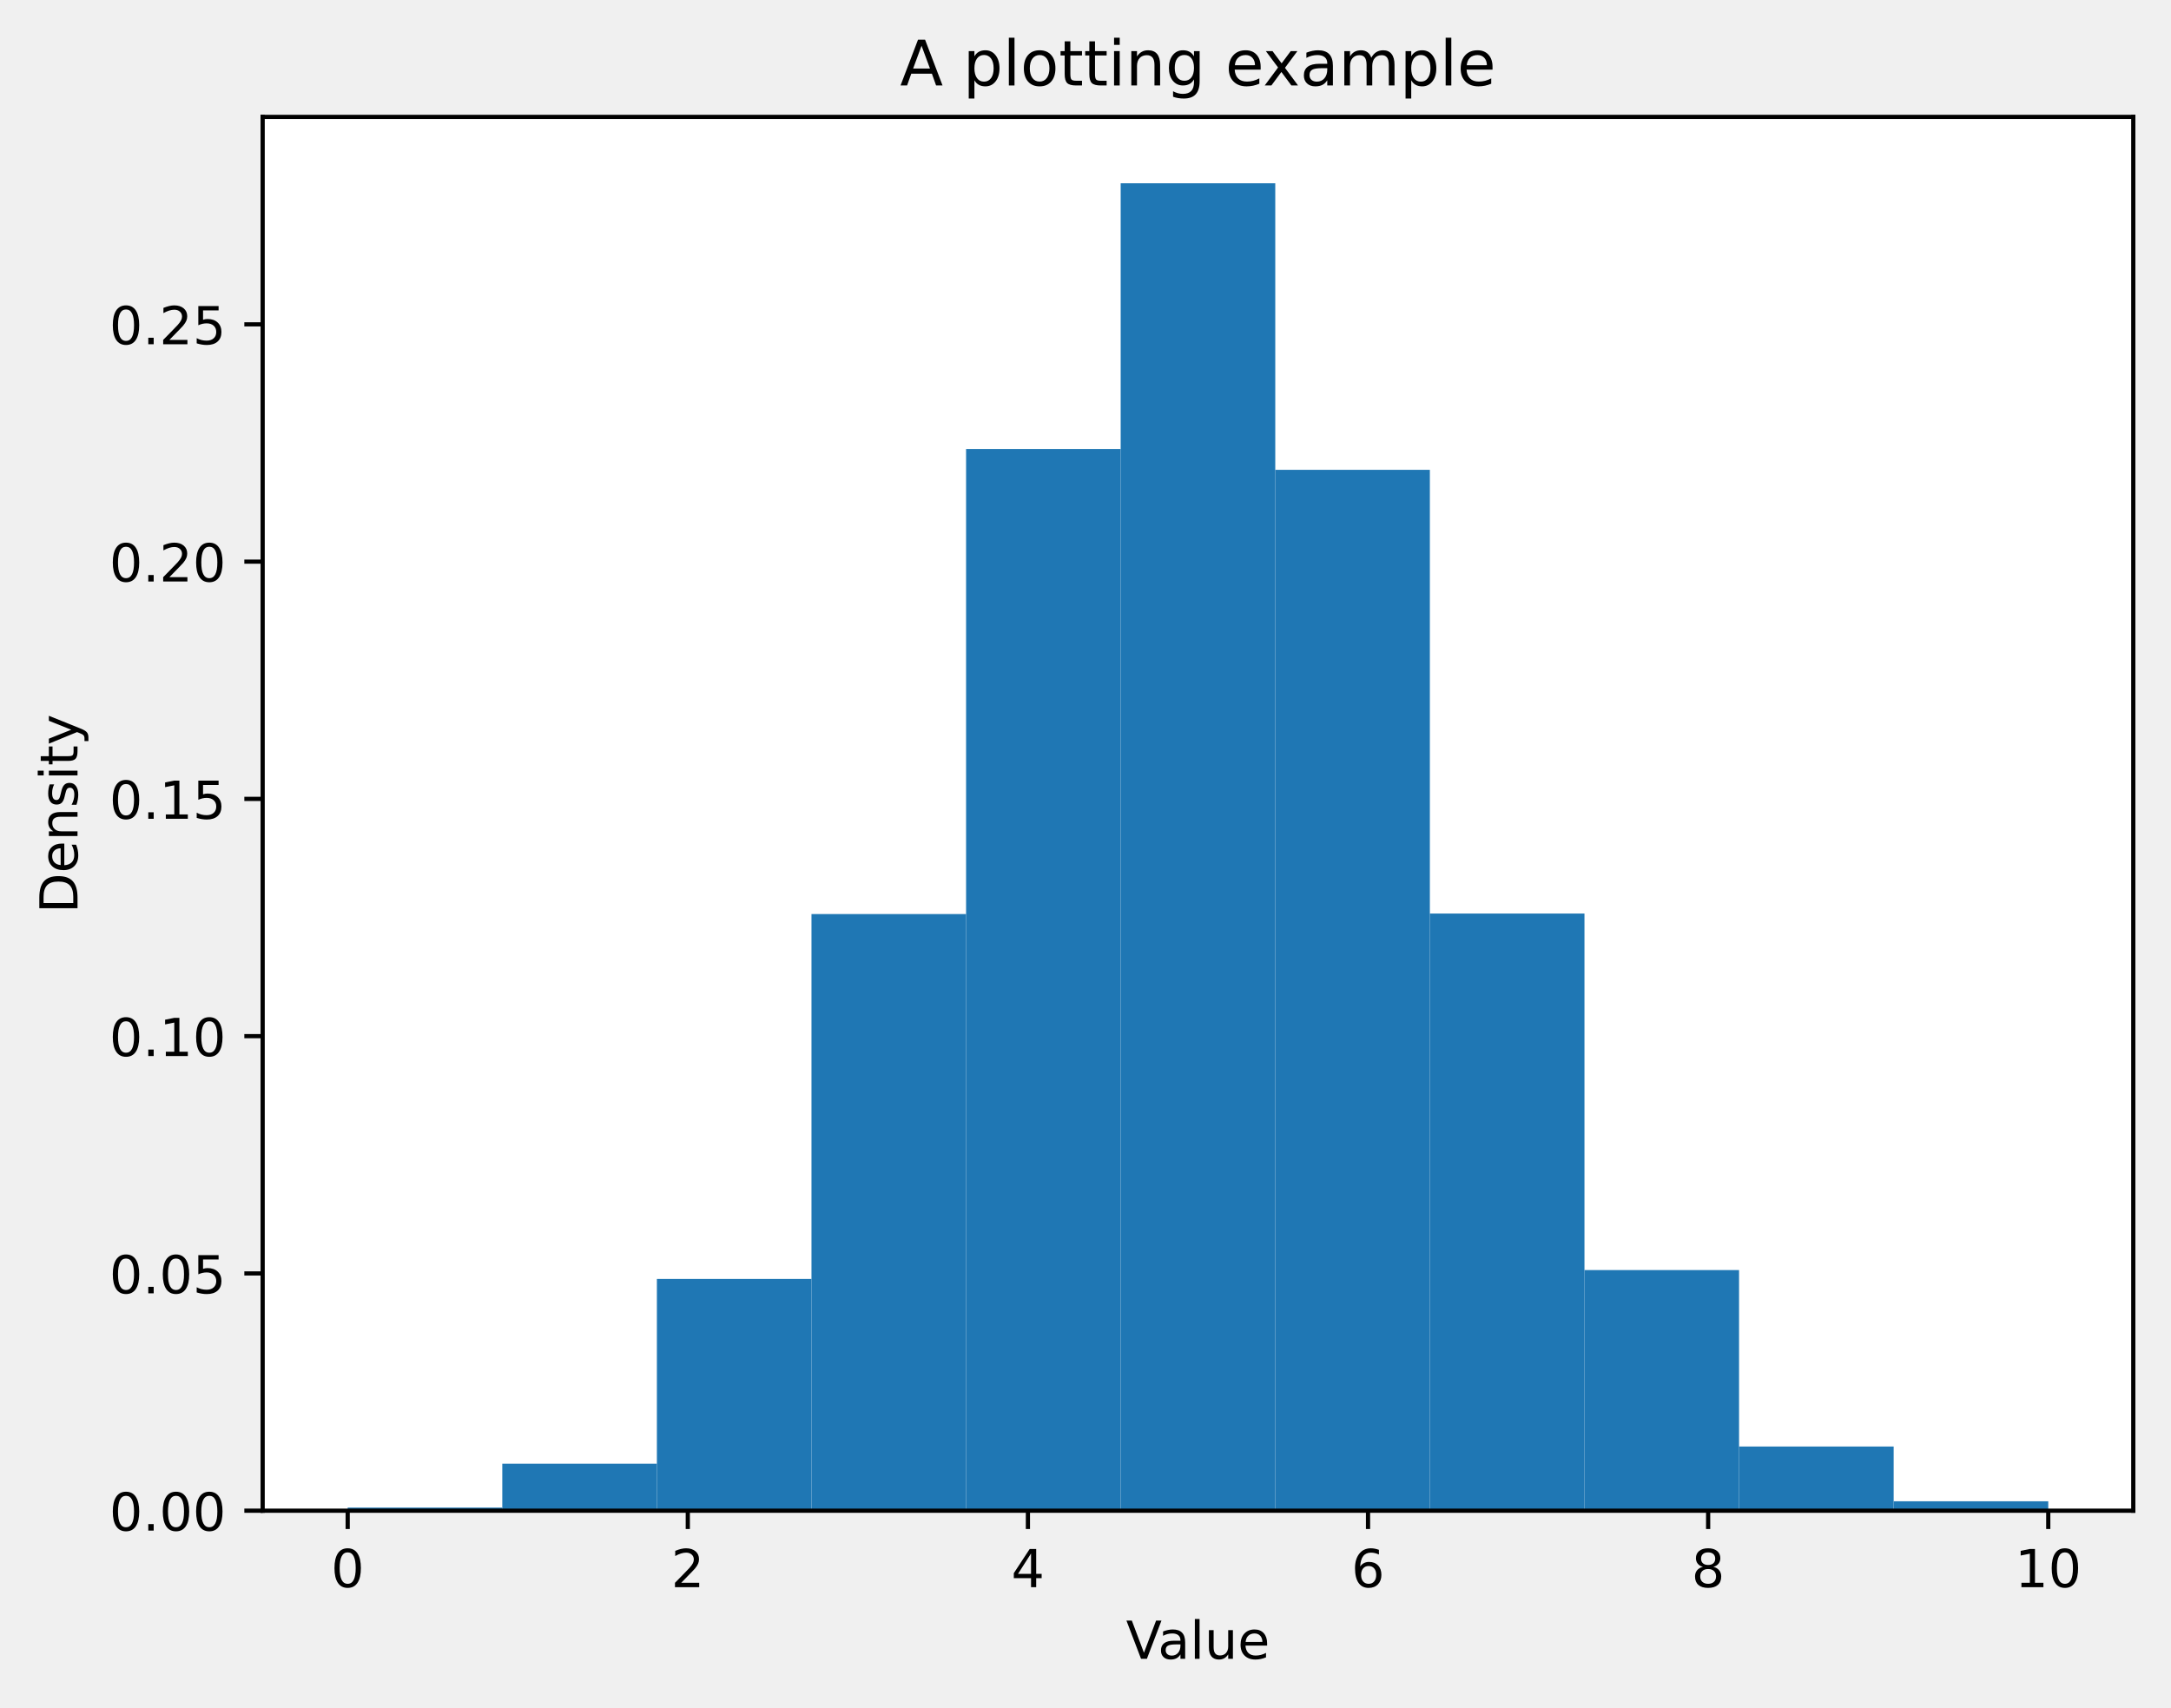
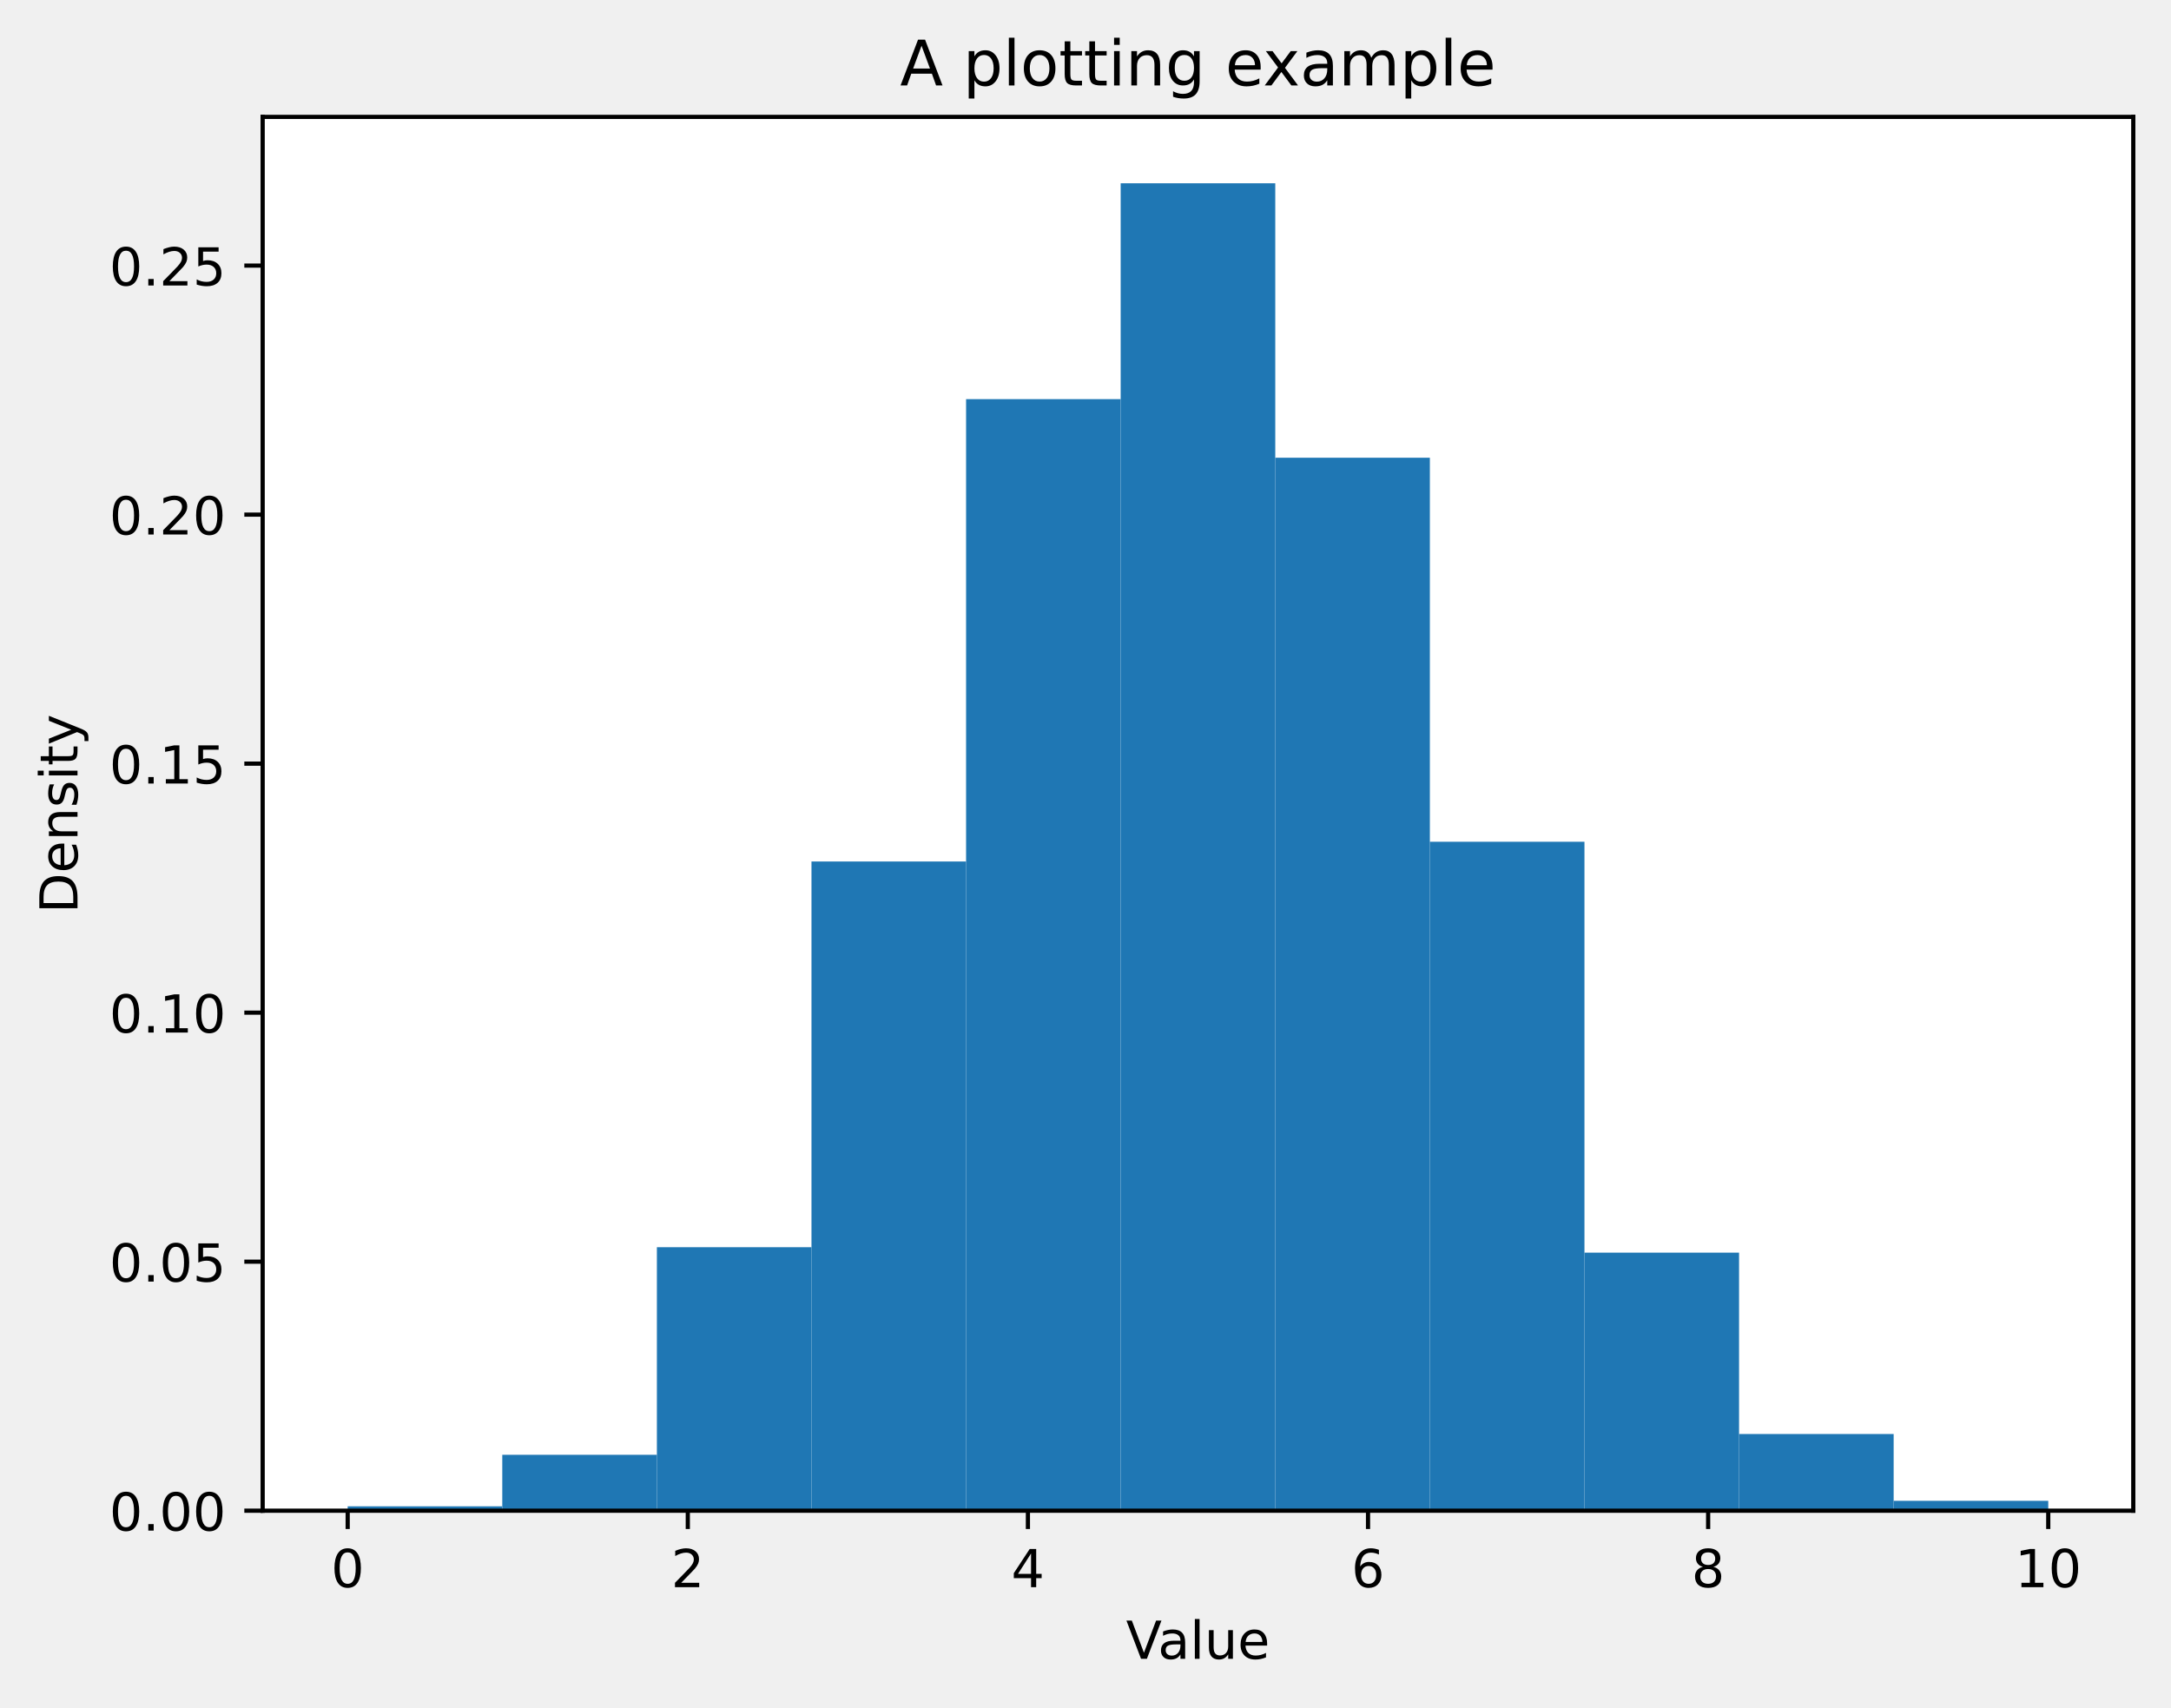
<svg xmlns="http://www.w3.org/2000/svg" xmlns:xlink="http://www.w3.org/1999/xlink" width="414.464pt" height="325.986pt" viewBox="0 0 414.464 325.986" version="1.1">
  <defs>
    <style type="text/css">*{stroke-linejoin: round; stroke-linecap: butt}</style>
  </defs>
  <g id="figure_1">
    <g id="patch_1">
      <path d="M 0 325.986  L 414.464 325.986  L 414.464 0  L 0 0  L 0 325.986  z " style="fill: none" />
    </g>
    <g id="axes_1">
      <g id="patch_2">
        <path d="M 50.144 288.43  L 407.264 288.43  L 407.264 22.318  L 50.144 22.318  z " style="fill: #ffffff" />
      </g>
      <g id="patch_3">
-         <path d="M 66.376 288.43  L 95.891 288.43  L 95.891 287.832  L 66.376 287.832  z " clip-path="url(#p391ea08da9)" style="fill: #1f77b4" />
+         <path d="M 66.376 288.43  L 95.891 288.43  L 95.891 287.593  L 66.376 287.593  z " clip-path="url(#pe971ff9f91)" style="fill: #1f77b4" />
      </g>
      <g id="patch_4">
-         <path d="M 95.891 288.43  L 125.405 288.43  L 125.405 279.461  L 95.891 279.461  z " clip-path="url(#p391ea08da9)" style="fill: #1f77b4" />
+         <path d="M 95.891 288.43  L 125.405 288.43  L 125.405 277.761  L 95.891 277.761  z " clip-path="url(#pe971ff9f91)" style="fill: #1f77b4" />
      </g>
      <g id="patch_5">
-         <path d="M 125.405 288.43  L 154.919 288.43  L 154.919 244.18  L 125.405 244.18  z " clip-path="url(#p391ea08da9)" style="fill: #1f77b4" />
+         <path d="M 125.405 288.43  L 154.919 288.43  L 154.919 238.119  L 125.405 238.119  z " clip-path="url(#pe971ff9f91)" style="fill: #1f77b4" />
      </g>
      <g id="patch_6">
-         <path d="M 154.919 288.43  L 184.433 288.43  L 184.433 174.517  L 154.919 174.517  z " clip-path="url(#p391ea08da9)" style="fill: #1f77b4" />
+         <path d="M 154.919 288.43  L 184.433 288.43  L 184.433 164.482  L 154.919 164.482  z " clip-path="url(#pe971ff9f91)" style="fill: #1f77b4" />
      </g>
      <g id="patch_7">
-         <path d="M 184.433 288.43  L 213.947 288.43  L 213.947 85.718  L 184.433 85.718  z " clip-path="url(#p391ea08da9)" style="fill: #1f77b4" />
+         <path d="M 184.433 288.43  L 213.947 288.43  L 213.947 76.202  L 184.433 76.202  z " clip-path="url(#pe971ff9f91)" style="fill: #1f77b4" />
      </g>
      <g id="patch_8">
-         <path d="M 213.947 288.43  L 243.461 288.43  L 243.461 34.99  L 213.947 34.99  z " clip-path="url(#p391ea08da9)" style="fill: #1f77b4" />
+         <path d="M 213.947 288.43  L 243.461 288.43  L 243.461 34.99  L 213.947 34.99  z " clip-path="url(#pe971ff9f91)" style="fill: #1f77b4" />
      </g>
      <g id="patch_9">
-         <path d="M 243.461 288.43  L 272.975 288.43  L 272.975 89.704  L 243.461 89.704  z " clip-path="url(#p391ea08da9)" style="fill: #1f77b4" />
+         <path d="M 243.461 288.43  L 272.975 288.43  L 272.975 87.394  L 243.461 87.394  z " clip-path="url(#pe971ff9f91)" style="fill: #1f77b4" />
      </g>
      <g id="patch_10">
-         <path d="M 272.975 288.43  L 302.489 288.43  L 302.489 174.417  L 272.975 174.417  z " clip-path="url(#p391ea08da9)" style="fill: #1f77b4" />
+         <path d="M 272.975 288.43  L 302.489 288.43  L 302.489 160.716  L 272.975 160.716  z " clip-path="url(#pe971ff9f91)" style="fill: #1f77b4" />
      </g>
      <g id="patch_11">
-         <path d="M 302.489 288.43  L 332.003 288.43  L 332.003 242.486  L 302.489 242.486  z " clip-path="url(#p391ea08da9)" style="fill: #1f77b4" />
+         <path d="M 302.489 288.43  L 332.003 288.43  L 332.003 239.165  L 302.489 239.165  z " clip-path="url(#pe971ff9f91)" style="fill: #1f77b4" />
      </g>
      <g id="patch_12">
-         <path d="M 332.003 288.43  L 361.517 288.43  L 361.517 276.172  L 332.003 276.172  z " clip-path="url(#p391ea08da9)" style="fill: #1f77b4" />
+         <path d="M 332.003 288.43  L 361.517 288.43  L 361.517 273.786  L 332.003 273.786  z " clip-path="url(#pe971ff9f91)" style="fill: #1f77b4" />
      </g>
      <g id="patch_13">
-         <path d="M 361.517 288.43  L 391.031 288.43  L 391.031 286.636  L 361.517 286.636  z " clip-path="url(#p391ea08da9)" style="fill: #1f77b4" />
+         <path d="M 361.517 288.43  L 391.031 288.43  L 391.031 286.547  L 361.517 286.547  z " clip-path="url(#pe971ff9f91)" style="fill: #1f77b4" />
      </g>
      <g id="matplotlib.axis_1">
        <g id="xtick_1">
          <g id="line2d_1">
            <defs>
-               <path id="m2e8487caf1" d="M 0 0  L 0 3.5  " style="stroke: #000000; stroke-width: 0.8" />
+               <path id="mb5f2a5d3fb" d="M 0 0  L 0 3.5  " style="stroke: #000000; stroke-width: 0.8" />
            </defs>
            <g>
-               <use xlink:href="#m2e8487caf1" x="66.376" y="288.43" style="stroke: #000000; stroke-width: 0.8" />
+               <use xlink:href="#mb5f2a5d3fb" x="66.376" y="288.43" style="stroke: #000000; stroke-width: 0.8" />
            </g>
          </g>
          <g id="text_1">
            <g transform="translate(63.19523 303.0286) scale(0.1 -0.1)">
              <defs>
                <path id="DejaVuSans-30" d="M 2034 4250  Q 1547 4250 1301 3770  Q 1056 3291 1056 2328  Q 1056 1369 1301 889  Q 1547 409 2034 409  Q 2525 409 2770 889  Q 3016 1369 3016 2328  Q 3016 3291 2770 3770  Q 2525 4250 2034 4250  z M 2034 4750  Q 2819 4750 3233 4129  Q 3647 3509 3647 2328  Q 3647 1150 3233 529  Q 2819 -91 2034 -91  Q 1250 -91 836 529  Q 422 1150 422 2328  Q 422 3509 836 4129  Q 1250 4750 2034 4750  z " transform="scale(0.015625)" />
              </defs>
              <use xlink:href="#DejaVuSans-30" />
            </g>
          </g>
        </g>
        <g id="xtick_2">
          <g id="line2d_2">
            <g>
-               <use xlink:href="#m2e8487caf1" x="131.307" y="288.43" style="stroke: #000000; stroke-width: 0.8" />
+               <use xlink:href="#mb5f2a5d3fb" x="131.307" y="288.43" style="stroke: #000000; stroke-width: 0.8" />
            </g>
          </g>
          <g id="text_2">
            <g transform="translate(128.1261 303.0286) scale(0.1 -0.1)">
              <defs>
                <path id="DejaVuSans-32" d="M 1228 531  L 3431 531  L 3431 0  L 469 0  L 469 531  Q 828 903 1448 1529  Q 2069 2156 2228 2338  Q 2531 2678 2651 2914  Q 2772 3150 2772 3378  Q 2772 3750 2511 3984  Q 2250 4219 1831 4219  Q 1534 4219 1204 4116  Q 875 4013 500 3803  L 500 4441  Q 881 4594 1212 4672  Q 1544 4750 1819 4750  Q 2544 4750 2975 4387  Q 3406 4025 3406 3419  Q 3406 3131 3298 2873  Q 3191 2616 2906 2266  Q 2828 2175 2409 1742  Q 1991 1309 1228 531  z " transform="scale(0.015625)" />
              </defs>
              <use xlink:href="#DejaVuSans-32" />
            </g>
          </g>
        </g>
        <g id="xtick_3">
          <g id="line2d_3">
            <g>
-               <use xlink:href="#m2e8487caf1" x="196.238" y="288.43" style="stroke: #000000; stroke-width: 0.8" />
+               <use xlink:href="#mb5f2a5d3fb" x="196.238" y="288.43" style="stroke: #000000; stroke-width: 0.8" />
            </g>
          </g>
          <g id="text_3">
            <g transform="translate(193.057 303.0286) scale(0.1 -0.1)">
              <defs>
                <path id="DejaVuSans-34" d="M 2419 4116  L 825 1625  L 2419 1625  L 2419 4116  z M 2253 4666  L 3047 4666  L 3047 1625  L 3713 1625  L 3713 1100  L 3047 1100  L 3047 0  L 2419 0  L 2419 1100  L 313 1100  L 313 1709  L 2253 4666  z " transform="scale(0.015625)" />
              </defs>
              <use xlink:href="#DejaVuSans-34" />
            </g>
          </g>
        </g>
        <g id="xtick_4">
          <g id="line2d_4">
            <g>
-               <use xlink:href="#m2e8487caf1" x="261.169" y="288.43" style="stroke: #000000; stroke-width: 0.8" />
+               <use xlink:href="#mb5f2a5d3fb" x="261.169" y="288.43" style="stroke: #000000; stroke-width: 0.8" />
            </g>
          </g>
          <g id="text_4">
            <g transform="translate(257.988 303.0286) scale(0.1 -0.1)">
              <defs>
                <path id="DejaVuSans-36" d="M 2113 2584  Q 1688 2584 1439 2293  Q 1191 2003 1191 1497  Q 1191 994 1439 701  Q 1688 409 2113 409  Q 2538 409 2786 701  Q 3034 994 3034 1497  Q 3034 2003 2786 2293  Q 2538 2584 2113 2584  z M 3366 4563  L 3366 3988  Q 3128 4100 2886 4159  Q 2644 4219 2406 4219  Q 1781 4219 1451 3797  Q 1122 3375 1075 2522  Q 1259 2794 1537 2939  Q 1816 3084 2150 3084  Q 2853 3084 3261 2657  Q 3669 2231 3669 1497  Q 3669 778 3244 343  Q 2819 -91 2113 -91  Q 1303 -91 875 529  Q 447 1150 447 2328  Q 447 3434 972 4092  Q 1497 4750 2381 4750  Q 2619 4750 2861 4703  Q 3103 4656 3366 4563  z " transform="scale(0.015625)" />
              </defs>
              <use xlink:href="#DejaVuSans-36" />
            </g>
          </g>
        </g>
        <g id="xtick_5">
          <g id="line2d_5">
            <g>
-               <use xlink:href="#m2e8487caf1" x="326.1" y="288.43" style="stroke: #000000; stroke-width: 0.8" />
+               <use xlink:href="#mb5f2a5d3fb" x="326.1" y="288.43" style="stroke: #000000; stroke-width: 0.8" />
            </g>
          </g>
          <g id="text_5">
            <g transform="translate(322.9189 303.0286) scale(0.1 -0.1)">
              <defs>
                <path id="DejaVuSans-38" d="M 2034 2216  Q 1584 2216 1326 1975  Q 1069 1734 1069 1313  Q 1069 891 1326 650  Q 1584 409 2034 409  Q 2484 409 2743 651  Q 3003 894 3003 1313  Q 3003 1734 2745 1975  Q 2488 2216 2034 2216  z M 1403 2484  Q 997 2584 770 2862  Q 544 3141 544 3541  Q 544 4100 942 4425  Q 1341 4750 2034 4750  Q 2731 4750 3128 4425  Q 3525 4100 3525 3541  Q 3525 3141 3298 2862  Q 3072 2584 2669 2484  Q 3125 2378 3379 2068  Q 3634 1759 3634 1313  Q 3634 634 3220 271  Q 2806 -91 2034 -91  Q 1263 -91 848 271  Q 434 634 434 1313  Q 434 1759 690 2068  Q 947 2378 1403 2484  z M 1172 3481  Q 1172 3119 1398 2916  Q 1625 2713 2034 2713  Q 2441 2713 2670 2916  Q 2900 3119 2900 3481  Q 2900 3844 2670 4047  Q 2441 4250 2034 4250  Q 1625 4250 1398 4047  Q 1172 3844 1172 3481  z " transform="scale(0.015625)" />
              </defs>
              <use xlink:href="#DejaVuSans-38" />
            </g>
          </g>
        </g>
        <g id="xtick_6">
          <g id="line2d_6">
            <g>
-               <use xlink:href="#m2e8487caf1" x="391.031" y="288.43" style="stroke: #000000; stroke-width: 0.8" />
+               <use xlink:href="#mb5f2a5d3fb" x="391.031" y="288.43" style="stroke: #000000; stroke-width: 0.8" />
            </g>
          </g>
          <g id="text_6">
            <g transform="translate(384.6685 303.0286) scale(0.1 -0.1)">
              <defs>
                <path id="DejaVuSans-31" d="M 794 531  L 1825 531  L 1825 4091  L 703 3866  L 703 4441  L 1819 4666  L 2450 4666  L 2450 531  L 3481 531  L 3481 0  L 794 0  L 794 531  z " transform="scale(0.015625)" />
              </defs>
              <use xlink:href="#DejaVuSans-31" />
              <use xlink:href="#DejaVuSans-30" transform="translate(63.62305 0)" />
            </g>
          </g>
        </g>
        <g id="text_7">
          <g transform="translate(214.9725 316.7067) scale(0.1 -0.1)">
            <defs>
              <path id="DejaVuSans-56" d="M 1831 0  L 50 4666  L 709 4666  L 2188 738  L 3669 4666  L 4325 4666  L 2547 0  L 1831 0  z " transform="scale(0.015625)" />
              <path id="DejaVuSans-61" d="M 2194 1759  Q 1497 1759 1228 1600  Q 959 1441 959 1056  Q 959 750 1161 570  Q 1363 391 1709 391  Q 2188 391 2477 730  Q 2766 1069 2766 1631  L 2766 1759  L 2194 1759  z M 3341 1997  L 3341 0  L 2766 0  L 2766 531  Q 2569 213 2275 61  Q 1981 -91 1556 -91  Q 1019 -91 701 211  Q 384 513 384 1019  Q 384 1609 779 1909  Q 1175 2209 1959 2209  L 2766 2209  L 2766 2266  Q 2766 2663 2505 2880  Q 2244 3097 1772 3097  Q 1472 3097 1187 3025  Q 903 2953 641 2809  L 641 3341  Q 956 3463 1253 3523  Q 1550 3584 1831 3584  Q 2591 3584 2966 3190  Q 3341 2797 3341 1997  z " transform="scale(0.015625)" />
              <path id="DejaVuSans-6c" d="M 603 4863  L 1178 4863  L 1178 0  L 603 0  L 603 4863  z " transform="scale(0.015625)" />
              <path id="DejaVuSans-75" d="M 544 1381  L 544 3500  L 1119 3500  L 1119 1403  Q 1119 906 1312 657  Q 1506 409 1894 409  Q 2359 409 2629 706  Q 2900 1003 2900 1516  L 2900 3500  L 3475 3500  L 3475 0  L 2900 0  L 2900 538  Q 2691 219 2414 64  Q 2138 -91 1772 -91  Q 1169 -91 856 284  Q 544 659 544 1381  z M 1991 3584  L 1991 3584  z " transform="scale(0.015625)" />
              <path id="DejaVuSans-65" d="M 3597 1894  L 3597 1613  L 953 1613  Q 991 1019 1311 708  Q 1631 397 2203 397  Q 2534 397 2845 478  Q 3156 559 3463 722  L 3463 178  Q 3153 47 2828 -22  Q 2503 -91 2169 -91  Q 1331 -91 842 396  Q 353 884 353 1716  Q 353 2575 817 3079  Q 1281 3584 2069 3584  Q 2775 3584 3186 3129  Q 3597 2675 3597 1894  z M 3022 2063  Q 3016 2534 2758 2815  Q 2500 3097 2075 3097  Q 1594 3097 1305 2825  Q 1016 2553 972 2059  L 3022 2063  z " transform="scale(0.015625)" />
            </defs>
            <use xlink:href="#DejaVuSans-56" />
            <use xlink:href="#DejaVuSans-61" transform="translate(60.6582 0)" />
            <use xlink:href="#DejaVuSans-6c" transform="translate(121.9375 0)" />
            <use xlink:href="#DejaVuSans-75" transform="translate(149.7207 0)" />
            <use xlink:href="#DejaVuSans-65" transform="translate(213.0996 0)" />
          </g>
        </g>
      </g>
      <g id="matplotlib.axis_2">
        <g id="ytick_1">
          <g id="line2d_7">
            <defs>
-               <path id="m95e77edbbf" d="M 0 0  L -3.5 0  " style="stroke: #000000; stroke-width: 0.8" />
+               <path id="mba2842dd34" d="M 0 0  L -3.5 0  " style="stroke: #000000; stroke-width: 0.8" />
            </defs>
            <g>
-               <use xlink:href="#m95e77edbbf" x="50.144" y="288.43" style="stroke: #000000; stroke-width: 0.8" />
+               <use xlink:href="#mba2842dd34" x="50.144" y="288.43" style="stroke: #000000; stroke-width: 0.8" />
            </g>
          </g>
          <g id="text_8">
            <g transform="translate(20.87813 292.2293) scale(0.1 -0.1)">
              <defs>
                <path id="DejaVuSans-2e" d="M 684 794  L 1344 794  L 1344 0  L 684 0  L 684 794  z " transform="scale(0.015625)" />
              </defs>
              <use xlink:href="#DejaVuSans-30" />
              <use xlink:href="#DejaVuSans-2e" transform="translate(63.62305 0)" />
              <use xlink:href="#DejaVuSans-30" transform="translate(95.41016 0)" />
              <use xlink:href="#DejaVuSans-30" transform="translate(159.0332 0)" />
            </g>
          </g>
        </g>
        <g id="ytick_2">
          <g id="line2d_8">
            <g>
-               <use xlink:href="#m95e77edbbf" x="50.144" y="243.129" style="stroke: #000000; stroke-width: 0.8" />
+               <use xlink:href="#mba2842dd34" x="50.144" y="240.886" style="stroke: #000000; stroke-width: 0.8" />
            </g>
          </g>
          <g id="text_9">
-             <g transform="translate(20.87813 246.9285) scale(0.1 -0.1)">
+             <g transform="translate(20.87813 244.685) scale(0.1 -0.1)">
              <defs>
                <path id="DejaVuSans-35" d="M 691 4666  L 3169 4666  L 3169 4134  L 1269 4134  L 1269 2991  Q 1406 3038 1543 3061  Q 1681 3084 1819 3084  Q 2600 3084 3056 2656  Q 3513 2228 3513 1497  Q 3513 744 3044 326  Q 2575 -91 1722 -91  Q 1428 -91 1123 -41  Q 819 9 494 109  L 494 744  Q 775 591 1075 516  Q 1375 441 1709 441  Q 2250 441 2565 725  Q 2881 1009 2881 1497  Q 2881 1984 2565 2268  Q 2250 2553 1709 2553  Q 1456 2553 1204 2497  Q 953 2441 691 2322  L 691 4666  z " transform="scale(0.015625)" />
              </defs>
              <use xlink:href="#DejaVuSans-30" />
              <use xlink:href="#DejaVuSans-2e" transform="translate(63.62305 0)" />
              <use xlink:href="#DejaVuSans-30" transform="translate(95.41016 0)" />
              <use xlink:href="#DejaVuSans-35" transform="translate(159.0332 0)" />
            </g>
          </g>
        </g>
        <g id="ytick_3">
          <g id="line2d_9">
            <g>
-               <use xlink:href="#m95e77edbbf" x="50.144" y="197.828" style="stroke: #000000; stroke-width: 0.8" />
+               <use xlink:href="#mba2842dd34" x="50.144" y="193.341" style="stroke: #000000; stroke-width: 0.8" />
            </g>
          </g>
          <g id="text_10">
-             <g transform="translate(20.87813 201.6277) scale(0.1 -0.1)">
+             <g transform="translate(20.87813 197.1406) scale(0.1 -0.1)">
              <use xlink:href="#DejaVuSans-30" />
              <use xlink:href="#DejaVuSans-2e" transform="translate(63.62305 0)" />
              <use xlink:href="#DejaVuSans-31" transform="translate(95.41016 0)" />
              <use xlink:href="#DejaVuSans-30" transform="translate(159.0332 0)" />
            </g>
          </g>
        </g>
        <g id="ytick_4">
          <g id="line2d_10">
            <g>
-               <use xlink:href="#m95e77edbbf" x="50.144" y="152.528" style="stroke: #000000; stroke-width: 0.8" />
+               <use xlink:href="#mba2842dd34" x="50.144" y="145.797" style="stroke: #000000; stroke-width: 0.8" />
            </g>
          </g>
          <g id="text_11">
-             <g transform="translate(20.87813 156.3269) scale(0.1 -0.1)">
+             <g transform="translate(20.87813 149.5962) scale(0.1 -0.1)">
              <use xlink:href="#DejaVuSans-30" />
              <use xlink:href="#DejaVuSans-2e" transform="translate(63.62305 0)" />
              <use xlink:href="#DejaVuSans-31" transform="translate(95.41016 0)" />
              <use xlink:href="#DejaVuSans-35" transform="translate(159.0332 0)" />
            </g>
          </g>
        </g>
        <g id="ytick_5">
          <g id="line2d_11">
            <g>
-               <use xlink:href="#m95e77edbbf" x="50.144" y="107.227" style="stroke: #000000; stroke-width: 0.8" />
+               <use xlink:href="#mba2842dd34" x="50.144" y="98.253" style="stroke: #000000; stroke-width: 0.8" />
            </g>
          </g>
          <g id="text_12">
-             <g transform="translate(20.87813 111.026) scale(0.1 -0.1)">
+             <g transform="translate(20.87813 102.0519) scale(0.1 -0.1)">
              <use xlink:href="#DejaVuSans-30" />
              <use xlink:href="#DejaVuSans-2e" transform="translate(63.62305 0)" />
              <use xlink:href="#DejaVuSans-32" transform="translate(95.41016 0)" />
              <use xlink:href="#DejaVuSans-30" transform="translate(159.0332 0)" />
            </g>
          </g>
        </g>
        <g id="ytick_6">
          <g id="line2d_12">
            <g>
-               <use xlink:href="#m95e77edbbf" x="50.144" y="61.926" style="stroke: #000000; stroke-width: 0.8" />
+               <use xlink:href="#mba2842dd34" x="50.144" y="50.708" style="stroke: #000000; stroke-width: 0.8" />
            </g>
          </g>
          <g id="text_13">
-             <g transform="translate(20.87813 65.72522) scale(0.1 -0.1)">
+             <g transform="translate(20.87813 54.50751) scale(0.1 -0.1)">
              <use xlink:href="#DejaVuSans-30" />
              <use xlink:href="#DejaVuSans-2e" transform="translate(63.62305 0)" />
              <use xlink:href="#DejaVuSans-32" transform="translate(95.41016 0)" />
              <use xlink:href="#DejaVuSans-35" transform="translate(159.0332 0)" />
            </g>
          </g>
        </g>
        <g id="text_14">
          <g transform="translate(14.79844 174.3827) rotate(-90) scale(0.1 -0.1)">
            <defs>
              <path id="DejaVuSans-44" d="M 1259 4147  L 1259 519  L 2022 519  Q 2988 519 3436 956  Q 3884 1394 3884 2338  Q 3884 3275 3436 3711  Q 2988 4147 2022 4147  L 1259 4147  z M 628 4666  L 1925 4666  Q 3281 4666 3915 4102  Q 4550 3538 4550 2338  Q 4550 1131 3912 565  Q 3275 0 1925 0  L 628 0  L 628 4666  z " transform="scale(0.015625)" />
              <path id="DejaVuSans-6e" d="M 3513 2113  L 3513 0  L 2938 0  L 2938 2094  Q 2938 2591 2744 2837  Q 2550 3084 2163 3084  Q 1697 3084 1428 2787  Q 1159 2491 1159 1978  L 1159 0  L 581 0  L 581 3500  L 1159 3500  L 1159 2956  Q 1366 3272 1645 3428  Q 1925 3584 2291 3584  Q 2894 3584 3203 3211  Q 3513 2838 3513 2113  z " transform="scale(0.015625)" />
              <path id="DejaVuSans-73" d="M 2834 3397  L 2834 2853  Q 2591 2978 2328 3040  Q 2066 3103 1784 3103  Q 1356 3103 1142 2972  Q 928 2841 928 2578  Q 928 2378 1081 2264  Q 1234 2150 1697 2047  L 1894 2003  Q 2506 1872 2764 1633  Q 3022 1394 3022 966  Q 3022 478 2636 193  Q 2250 -91 1575 -91  Q 1294 -91 989 -36  Q 684 19 347 128  L 347 722  Q 666 556 975 473  Q 1284 391 1588 391  Q 1994 391 2212 530  Q 2431 669 2431 922  Q 2431 1156 2273 1281  Q 2116 1406 1581 1522  L 1381 1569  Q 847 1681 609 1914  Q 372 2147 372 2553  Q 372 3047 722 3315  Q 1072 3584 1716 3584  Q 2034 3584 2315 3537  Q 2597 3491 2834 3397  z " transform="scale(0.015625)" />
              <path id="DejaVuSans-69" d="M 603 3500  L 1178 3500  L 1178 0  L 603 0  L 603 3500  z M 603 4863  L 1178 4863  L 1178 4134  L 603 4134  L 603 4863  z " transform="scale(0.015625)" />
              <path id="DejaVuSans-74" d="M 1172 4494  L 1172 3500  L 2356 3500  L 2356 3053  L 1172 3053  L 1172 1153  Q 1172 725 1289 603  Q 1406 481 1766 481  L 2356 481  L 2356 0  L 1766 0  Q 1100 0 847 248  Q 594 497 594 1153  L 594 3053  L 172 3053  L 172 3500  L 594 3500  L 594 4494  L 1172 4494  z " transform="scale(0.015625)" />
              <path id="DejaVuSans-79" d="M 2059 -325  Q 1816 -950 1584 -1140  Q 1353 -1331 966 -1331  L 506 -1331  L 506 -850  L 844 -850  Q 1081 -850 1212 -737  Q 1344 -625 1503 -206  L 1606 56  L 191 3500  L 800 3500  L 1894 763  L 2988 3500  L 3597 3500  L 2059 -325  z " transform="scale(0.015625)" />
            </defs>
            <use xlink:href="#DejaVuSans-44" />
            <use xlink:href="#DejaVuSans-65" transform="translate(77.00195 0)" />
            <use xlink:href="#DejaVuSans-6e" transform="translate(138.5254 0)" />
            <use xlink:href="#DejaVuSans-73" transform="translate(201.9043 0)" />
            <use xlink:href="#DejaVuSans-69" transform="translate(254.0039 0)" />
            <use xlink:href="#DejaVuSans-74" transform="translate(281.7871 0)" />
            <use xlink:href="#DejaVuSans-79" transform="translate(320.9961 0)" />
          </g>
        </g>
      </g>
      <g id="patch_14">
        <path d="M 50.144 288.43  L 50.144 22.318  " style="fill: none; stroke: #000000; stroke-width: 0.8; stroke-linejoin: miter; stroke-linecap: square" />
      </g>
      <g id="patch_15">
        <path d="M 407.264 288.43  L 407.264 22.318  " style="fill: none; stroke: #000000; stroke-width: 0.8; stroke-linejoin: miter; stroke-linecap: square" />
      </g>
      <g id="patch_16">
        <path d="M 50.144 288.43  L 407.264 288.43  " style="fill: none; stroke: #000000; stroke-width: 0.8; stroke-linejoin: miter; stroke-linecap: square" />
      </g>
      <g id="patch_17">
        <path d="M 50.144 22.318  L 407.264 22.318  " style="fill: none; stroke: #000000; stroke-width: 0.8; stroke-linejoin: miter; stroke-linecap: square" />
      </g>
      <g id="text_15">
        <g transform="translate(171.8284 16.31812) scale(0.12 -0.12)">
          <defs>
            <path id="DejaVuSans-41" d="M 2188 4044  L 1331 1722  L 3047 1722  L 2188 4044  z M 1831 4666  L 2547 4666  L 4325 0  L 3669 0  L 3244 1197  L 1141 1197  L 716 0  L 50 0  L 1831 4666  z " transform="scale(0.015625)" />
            <path id="DejaVuSans-20" transform="scale(0.015625)" />
            <path id="DejaVuSans-70" d="M 1159 525  L 1159 -1331  L 581 -1331  L 581 3500  L 1159 3500  L 1159 2969  Q 1341 3281 1617 3432  Q 1894 3584 2278 3584  Q 2916 3584 3314 3078  Q 3713 2572 3713 1747  Q 3713 922 3314 415  Q 2916 -91 2278 -91  Q 1894 -91 1617 61  Q 1341 213 1159 525  z M 3116 1747  Q 3116 2381 2855 2742  Q 2594 3103 2138 3103  Q 1681 3103 1420 2742  Q 1159 2381 1159 1747  Q 1159 1113 1420 752  Q 1681 391 2138 391  Q 2594 391 2855 752  Q 3116 1113 3116 1747  z " transform="scale(0.015625)" />
            <path id="DejaVuSans-6f" d="M 1959 3097  Q 1497 3097 1228 2736  Q 959 2375 959 1747  Q 959 1119 1226 758  Q 1494 397 1959 397  Q 2419 397 2687 759  Q 2956 1122 2956 1747  Q 2956 2369 2687 2733  Q 2419 3097 1959 3097  z M 1959 3584  Q 2709 3584 3137 3096  Q 3566 2609 3566 1747  Q 3566 888 3137 398  Q 2709 -91 1959 -91  Q 1206 -91 779 398  Q 353 888 353 1747  Q 353 2609 779 3096  Q 1206 3584 1959 3584  z " transform="scale(0.015625)" />
            <path id="DejaVuSans-67" d="M 2906 1791  Q 2906 2416 2648 2759  Q 2391 3103 1925 3103  Q 1463 3103 1205 2759  Q 947 2416 947 1791  Q 947 1169 1205 825  Q 1463 481 1925 481  Q 2391 481 2648 825  Q 2906 1169 2906 1791  z M 3481 434  Q 3481 -459 3084 -895  Q 2688 -1331 1869 -1331  Q 1566 -1331 1297 -1286  Q 1028 -1241 775 -1147  L 775 -588  Q 1028 -725 1275 -790  Q 1522 -856 1778 -856  Q 2344 -856 2625 -561  Q 2906 -266 2906 331  L 2906 616  Q 2728 306 2450 153  Q 2172 0 1784 0  Q 1141 0 747 490  Q 353 981 353 1791  Q 353 2603 747 3093  Q 1141 3584 1784 3584  Q 2172 3584 2450 3431  Q 2728 3278 2906 2969  L 2906 3500  L 3481 3500  L 3481 434  z " transform="scale(0.015625)" />
            <path id="DejaVuSans-78" d="M 3513 3500  L 2247 1797  L 3578 0  L 2900 0  L 1881 1375  L 863 0  L 184 0  L 1544 1831  L 300 3500  L 978 3500  L 1906 2253  L 2834 3500  L 3513 3500  z " transform="scale(0.015625)" />
            <path id="DejaVuSans-6d" d="M 3328 2828  Q 3544 3216 3844 3400  Q 4144 3584 4550 3584  Q 5097 3584 5394 3201  Q 5691 2819 5691 2113  L 5691 0  L 5113 0  L 5113 2094  Q 5113 2597 4934 2840  Q 4756 3084 4391 3084  Q 3944 3084 3684 2787  Q 3425 2491 3425 1978  L 3425 0  L 2847 0  L 2847 2094  Q 2847 2600 2669 2842  Q 2491 3084 2119 3084  Q 1678 3084 1418 2786  Q 1159 2488 1159 1978  L 1159 0  L 581 0  L 581 3500  L 1159 3500  L 1159 2956  Q 1356 3278 1631 3431  Q 1906 3584 2284 3584  Q 2666 3584 2933 3390  Q 3200 3197 3328 2828  z " transform="scale(0.015625)" />
          </defs>
          <use xlink:href="#DejaVuSans-41" />
          <use xlink:href="#DejaVuSans-20" transform="translate(68.4082 0)" />
          <use xlink:href="#DejaVuSans-70" transform="translate(100.1953 0)" />
          <use xlink:href="#DejaVuSans-6c" transform="translate(163.6719 0)" />
          <use xlink:href="#DejaVuSans-6f" transform="translate(191.4551 0)" />
          <use xlink:href="#DejaVuSans-74" transform="translate(252.6367 0)" />
          <use xlink:href="#DejaVuSans-74" transform="translate(291.8457 0)" />
          <use xlink:href="#DejaVuSans-69" transform="translate(331.0547 0)" />
          <use xlink:href="#DejaVuSans-6e" transform="translate(358.8379 0)" />
          <use xlink:href="#DejaVuSans-67" transform="translate(422.2168 0)" />
          <use xlink:href="#DejaVuSans-20" transform="translate(485.6934 0)" />
          <use xlink:href="#DejaVuSans-65" transform="translate(517.4805 0)" />
          <use xlink:href="#DejaVuSans-78" transform="translate(577.2539 0)" />
          <use xlink:href="#DejaVuSans-61" transform="translate(636.4336 0)" />
          <use xlink:href="#DejaVuSans-6d" transform="translate(697.7129 0)" />
          <use xlink:href="#DejaVuSans-70" transform="translate(795.125 0)" />
          <use xlink:href="#DejaVuSans-6c" transform="translate(858.6016 0)" />
          <use xlink:href="#DejaVuSans-65" transform="translate(886.3848 0)" />
        </g>
      </g>
    </g>
  </g>
  <defs>
-     <clipPath id="p391ea08da9">
+     <clipPath id="pe971ff9f91">
      <rect x="50.144" y="22.318" width="357.12" height="266.112" />
    </clipPath>
  </defs>
</svg>
